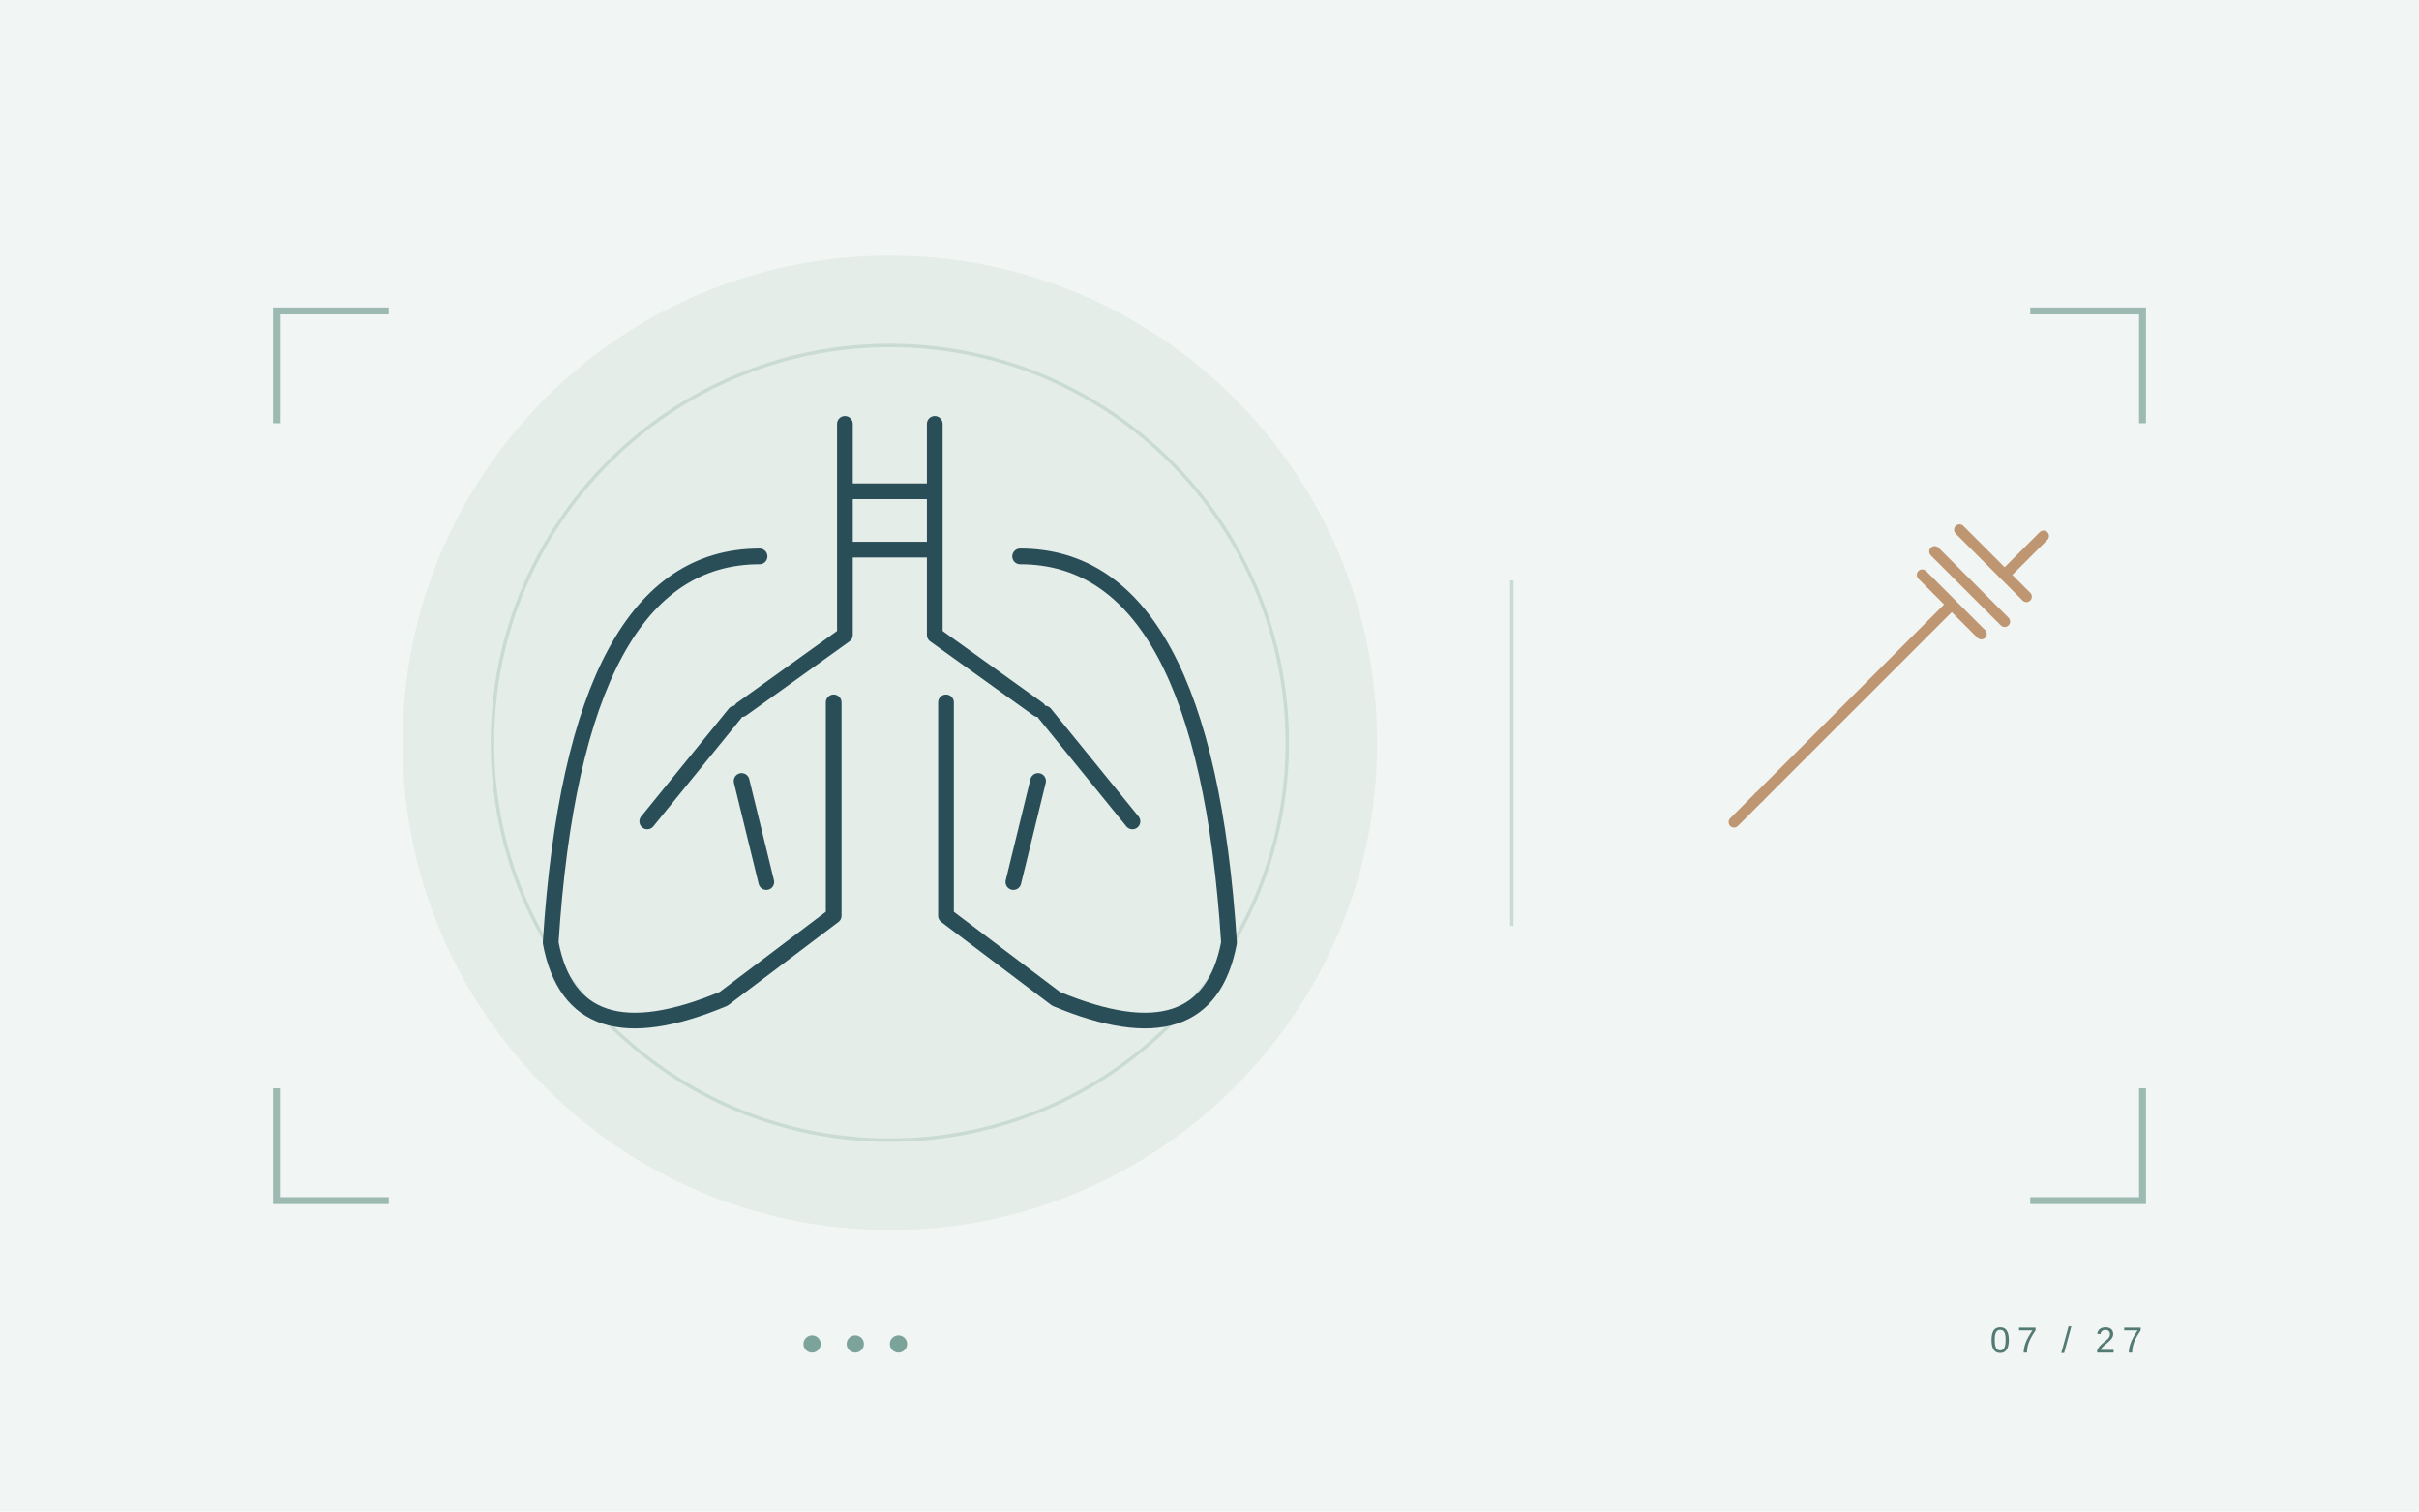
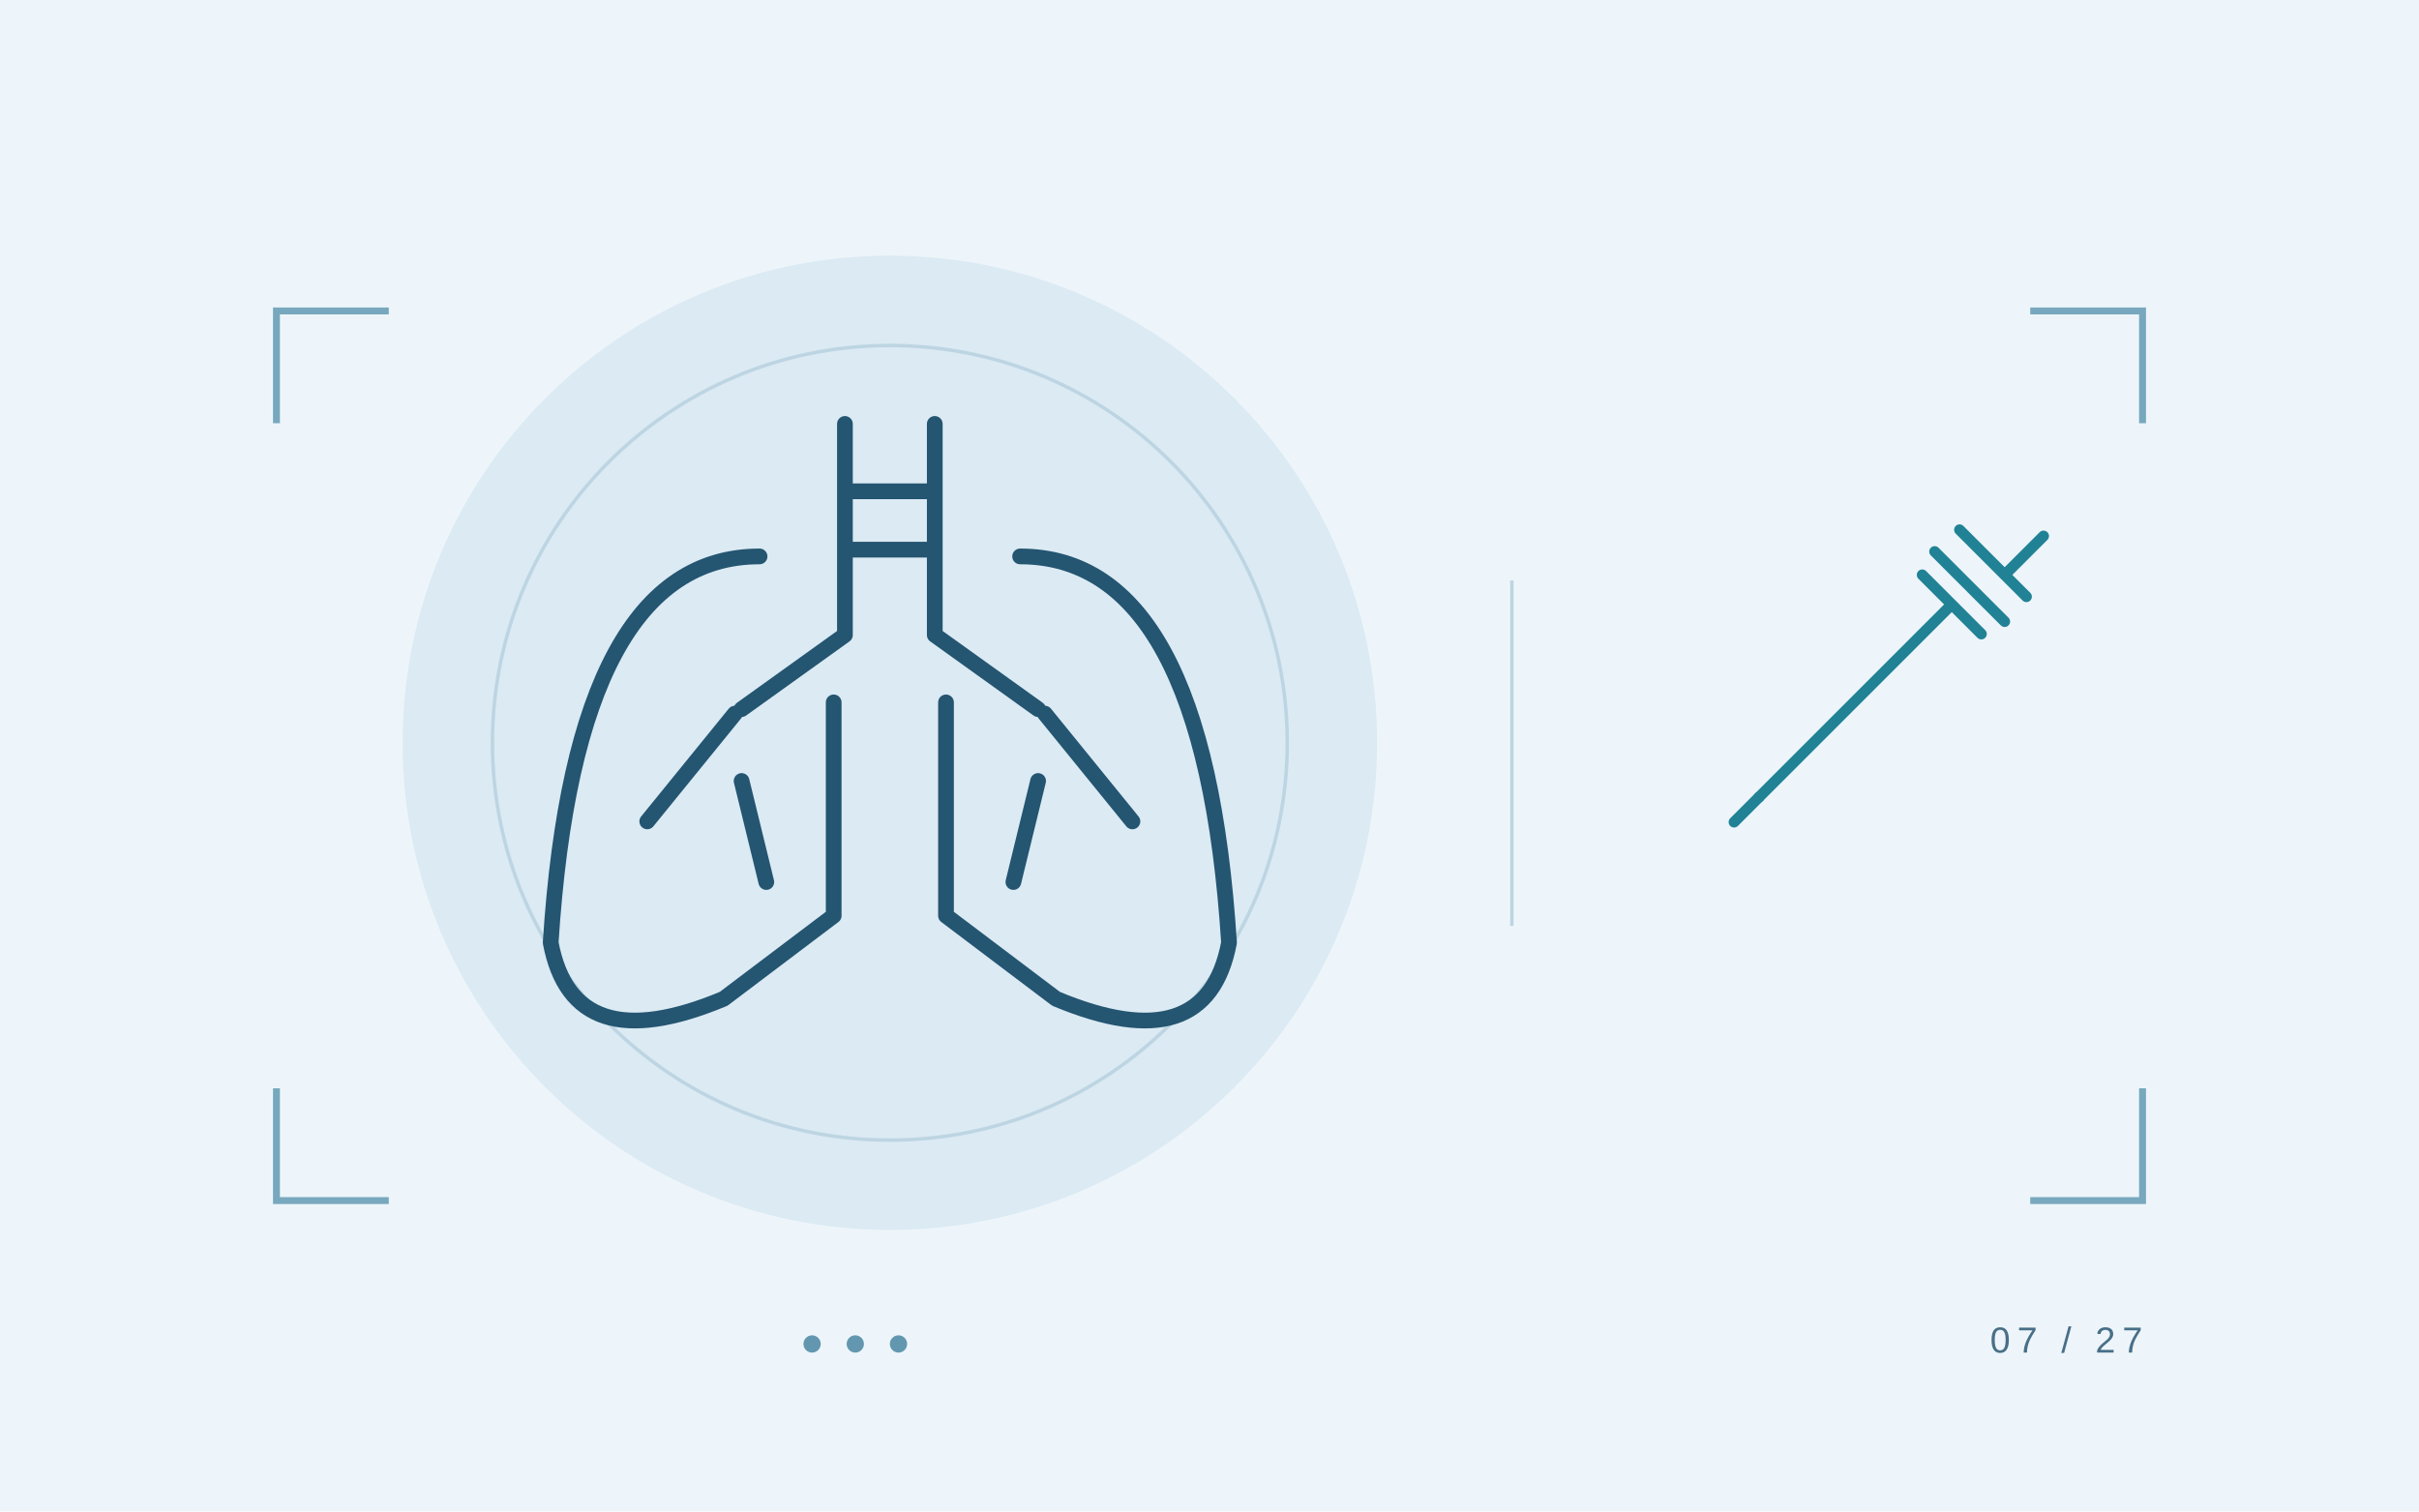
<svg xmlns="http://www.w3.org/2000/svg" width="1400" height="875" viewBox="0 0 1400 875">
-   <rect width="1400" height="875" fill="#f1f5f3" />
-   <circle cx="515" cy="430" r="282" fill="#e4edE8" />
-   <circle cx="515" cy="430" r="230" fill="none" stroke="#cadbd4" stroke-width="2" />
-   <path d="M160 245V180H225M1175 180H1240V245M160 630V695H225M1175 695H1240V630" fill="none" stroke="#9dbab2" stroke-width="4" />
-   <g transform="translate(515 430) scale(1.3)" fill="none" stroke="#294e58" stroke-width="7" stroke-linecap="round" stroke-linejoin="round">
+   <rect width="1400" height="875" fill="#edf5fa" />
+   <circle cx="515" cy="430" r="282" fill="#dbeaf3" />
+   <circle cx="515" cy="430" r="230" fill="none" stroke="#bdd5e2" stroke-width="2" />
+   <path d="M160 245V180H225M1175 180H1240V245M160 630V695H225M1175 695H1240V630" fill="none" stroke="#78a8bd" stroke-width="4" />
+   <g transform="translate(515 430) scale(1.3)" fill="none" stroke="#245571" stroke-width="7" stroke-linecap="round" stroke-linejoin="round">
    <path d="M-20-142V-48L-66-15M20-142V-48L66-15M-20-112H20M-20-86H20" />
    <path d="M-58-83Q-140-83-151 89Q-141 142-74 114L-25 77V-18M58-83Q140-83 151 89Q141 142 74 114L25 77V-18" />
    <path d="M-69-13L-108 35M-66 17L-55 62M69-13L108 35M66 17L55 62" />
  </g>
-   <path d="M875 336V536" stroke="#cadbd4" stroke-width="2" />
-   <g transform="translate(1045 430) scale(.9)" fill="none" stroke="#294e58" stroke-width="7" stroke-linecap="round" stroke-linejoin="round">
-     <g stroke="#bf9672">
+   <path d="M875 336V536" stroke="#bdd5e2" stroke-width="2" />
+   <g transform="translate(1045 430) scale(.9)" fill="none" stroke="#245571" stroke-width="7" stroke-linecap="round" stroke-linejoin="round">
+     <g stroke="#218295">
      <path d="M-30 35L94-89M75-108L113-70M83-123L128-78M99-137L142-94M130-110L153-133" />
      <path d="M-30 35L-46 51" />
    </g>
  </g>
-   <g fill="#7ca39a">
+   <g fill="#6297af">
    <circle cx="470" cy="778" r="5" />
    <circle cx="495" cy="778" r="5" />
    <circle cx="520" cy="778" r="5" />
  </g>
-   <text x="1240" y="783" text-anchor="end" fill="#547b73" font-family="Arial,sans-serif" font-size="21" letter-spacing="4">07 / 27</text>
+   <text x="1240" y="783" text-anchor="end" fill="#486f88" font-family="Arial,sans-serif" font-size="21" letter-spacing="4">07 / 27</text>
</svg>
